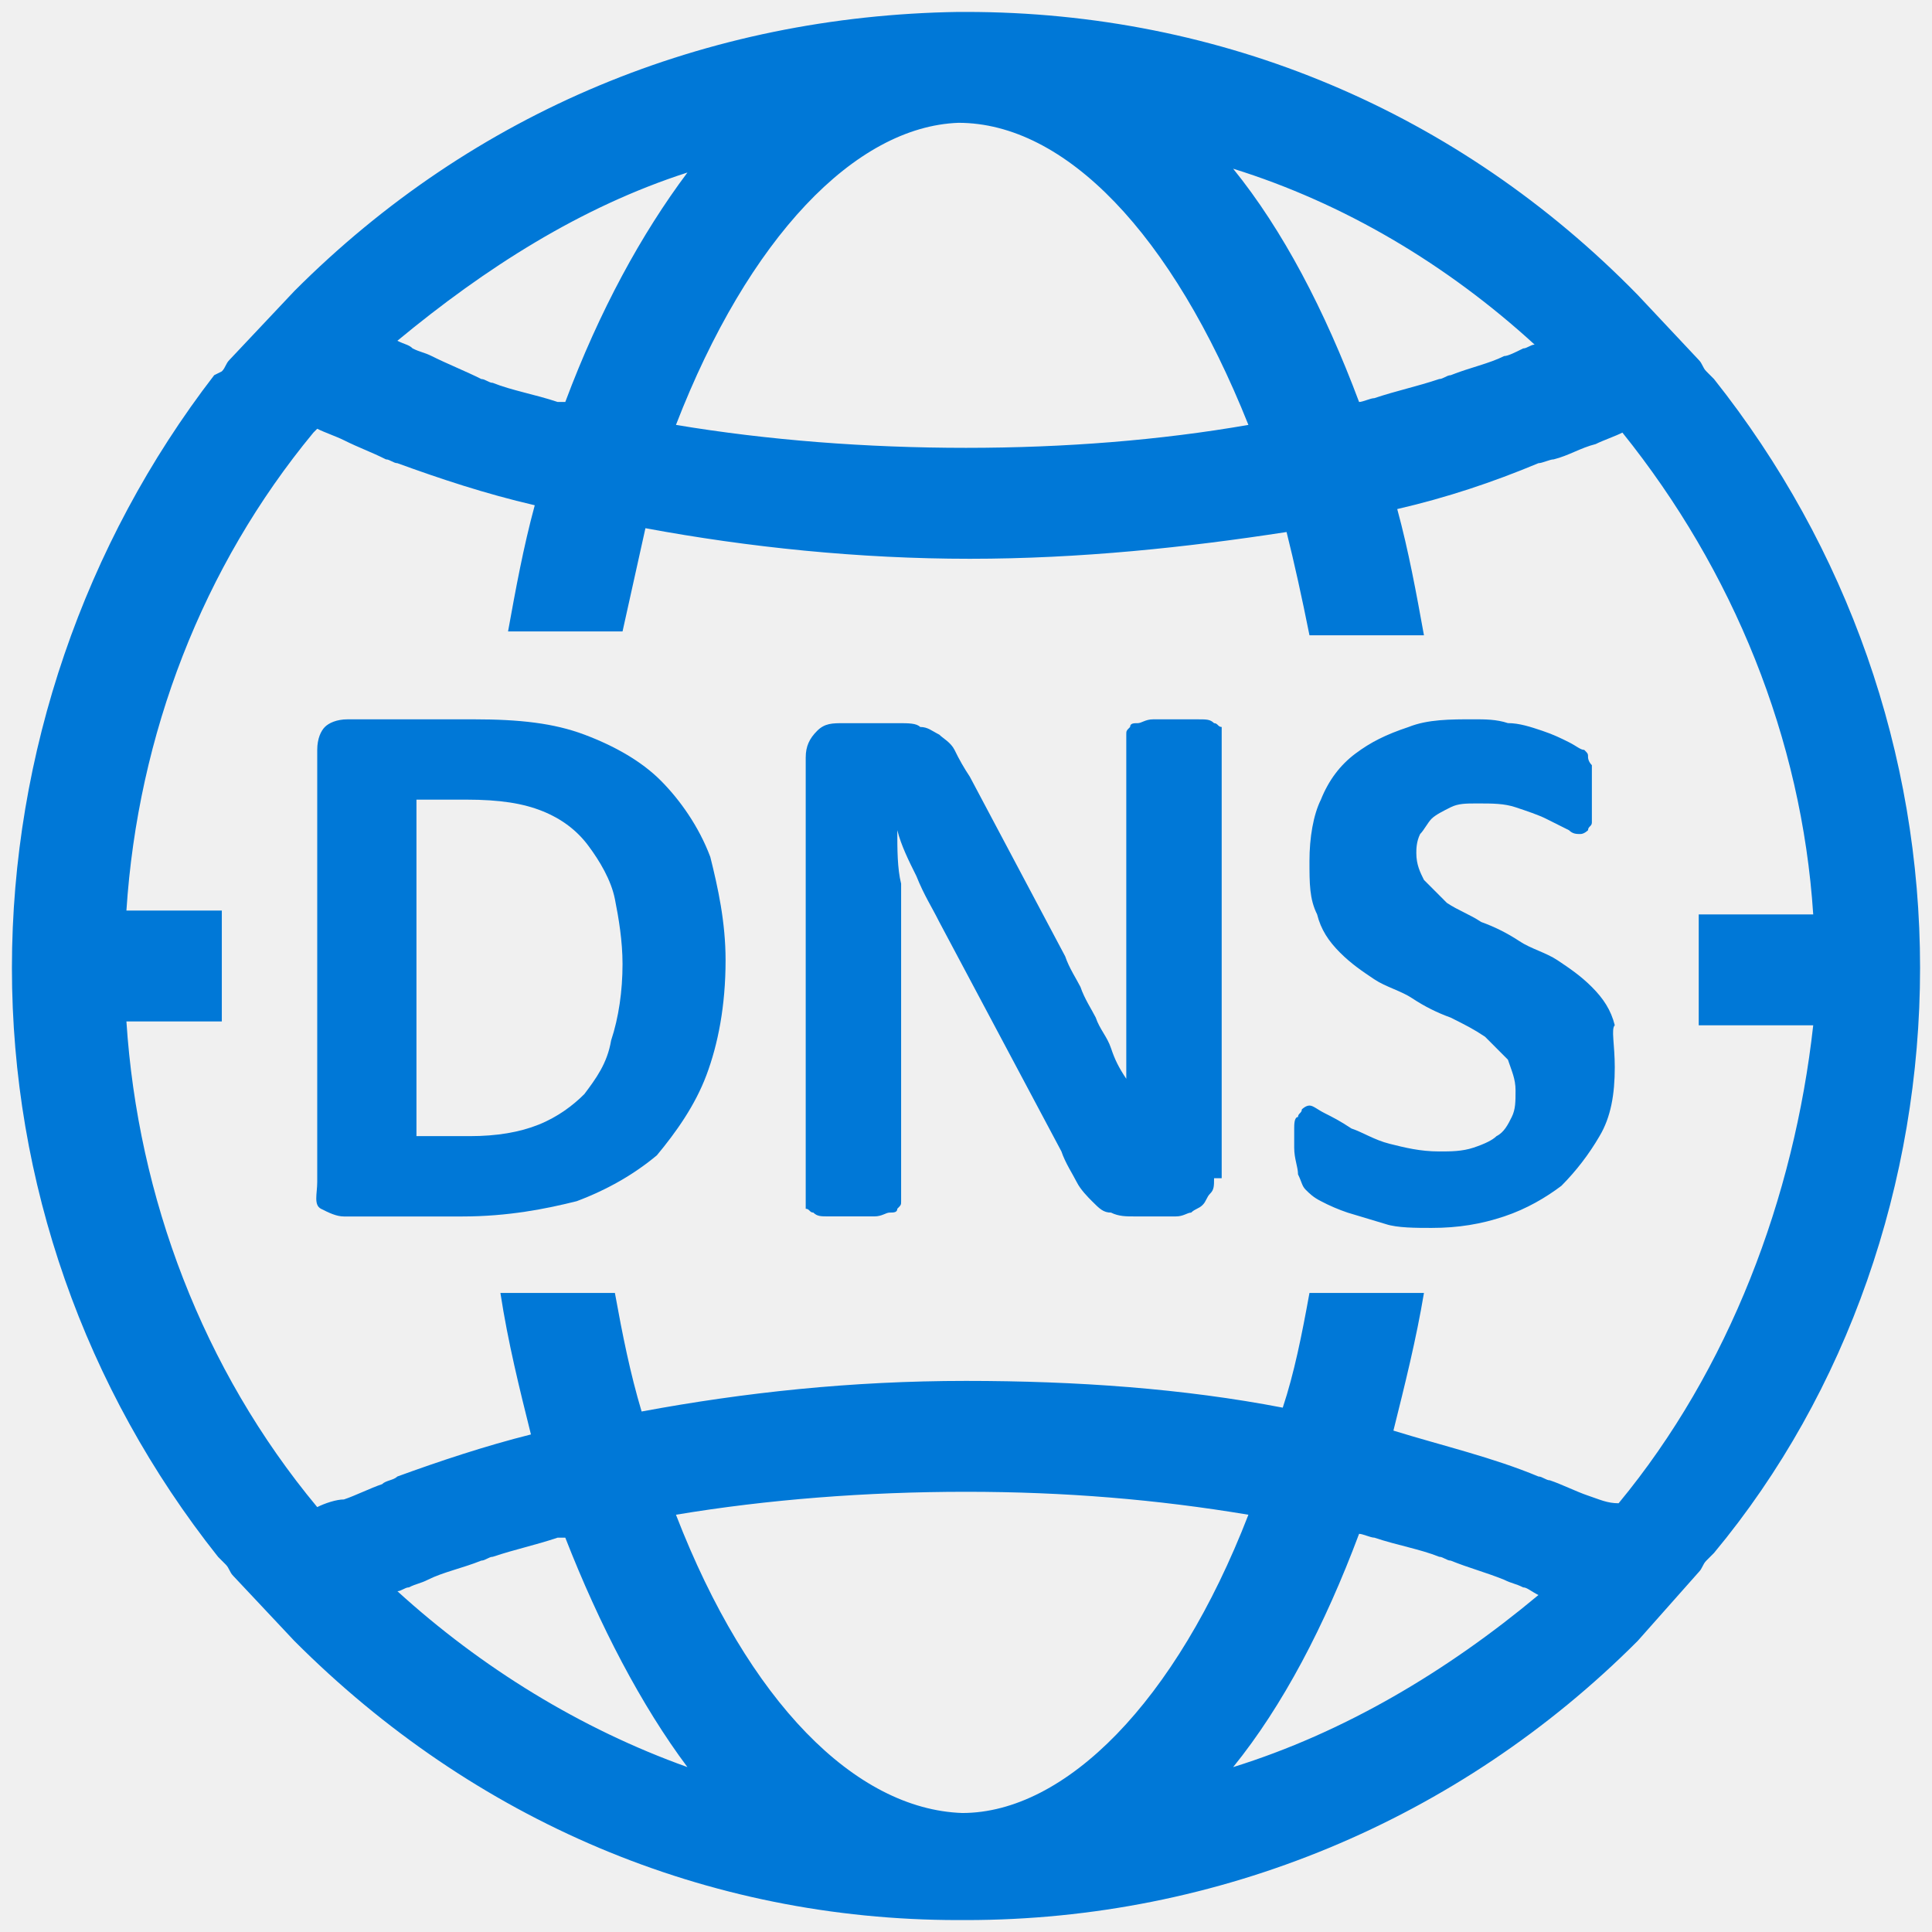
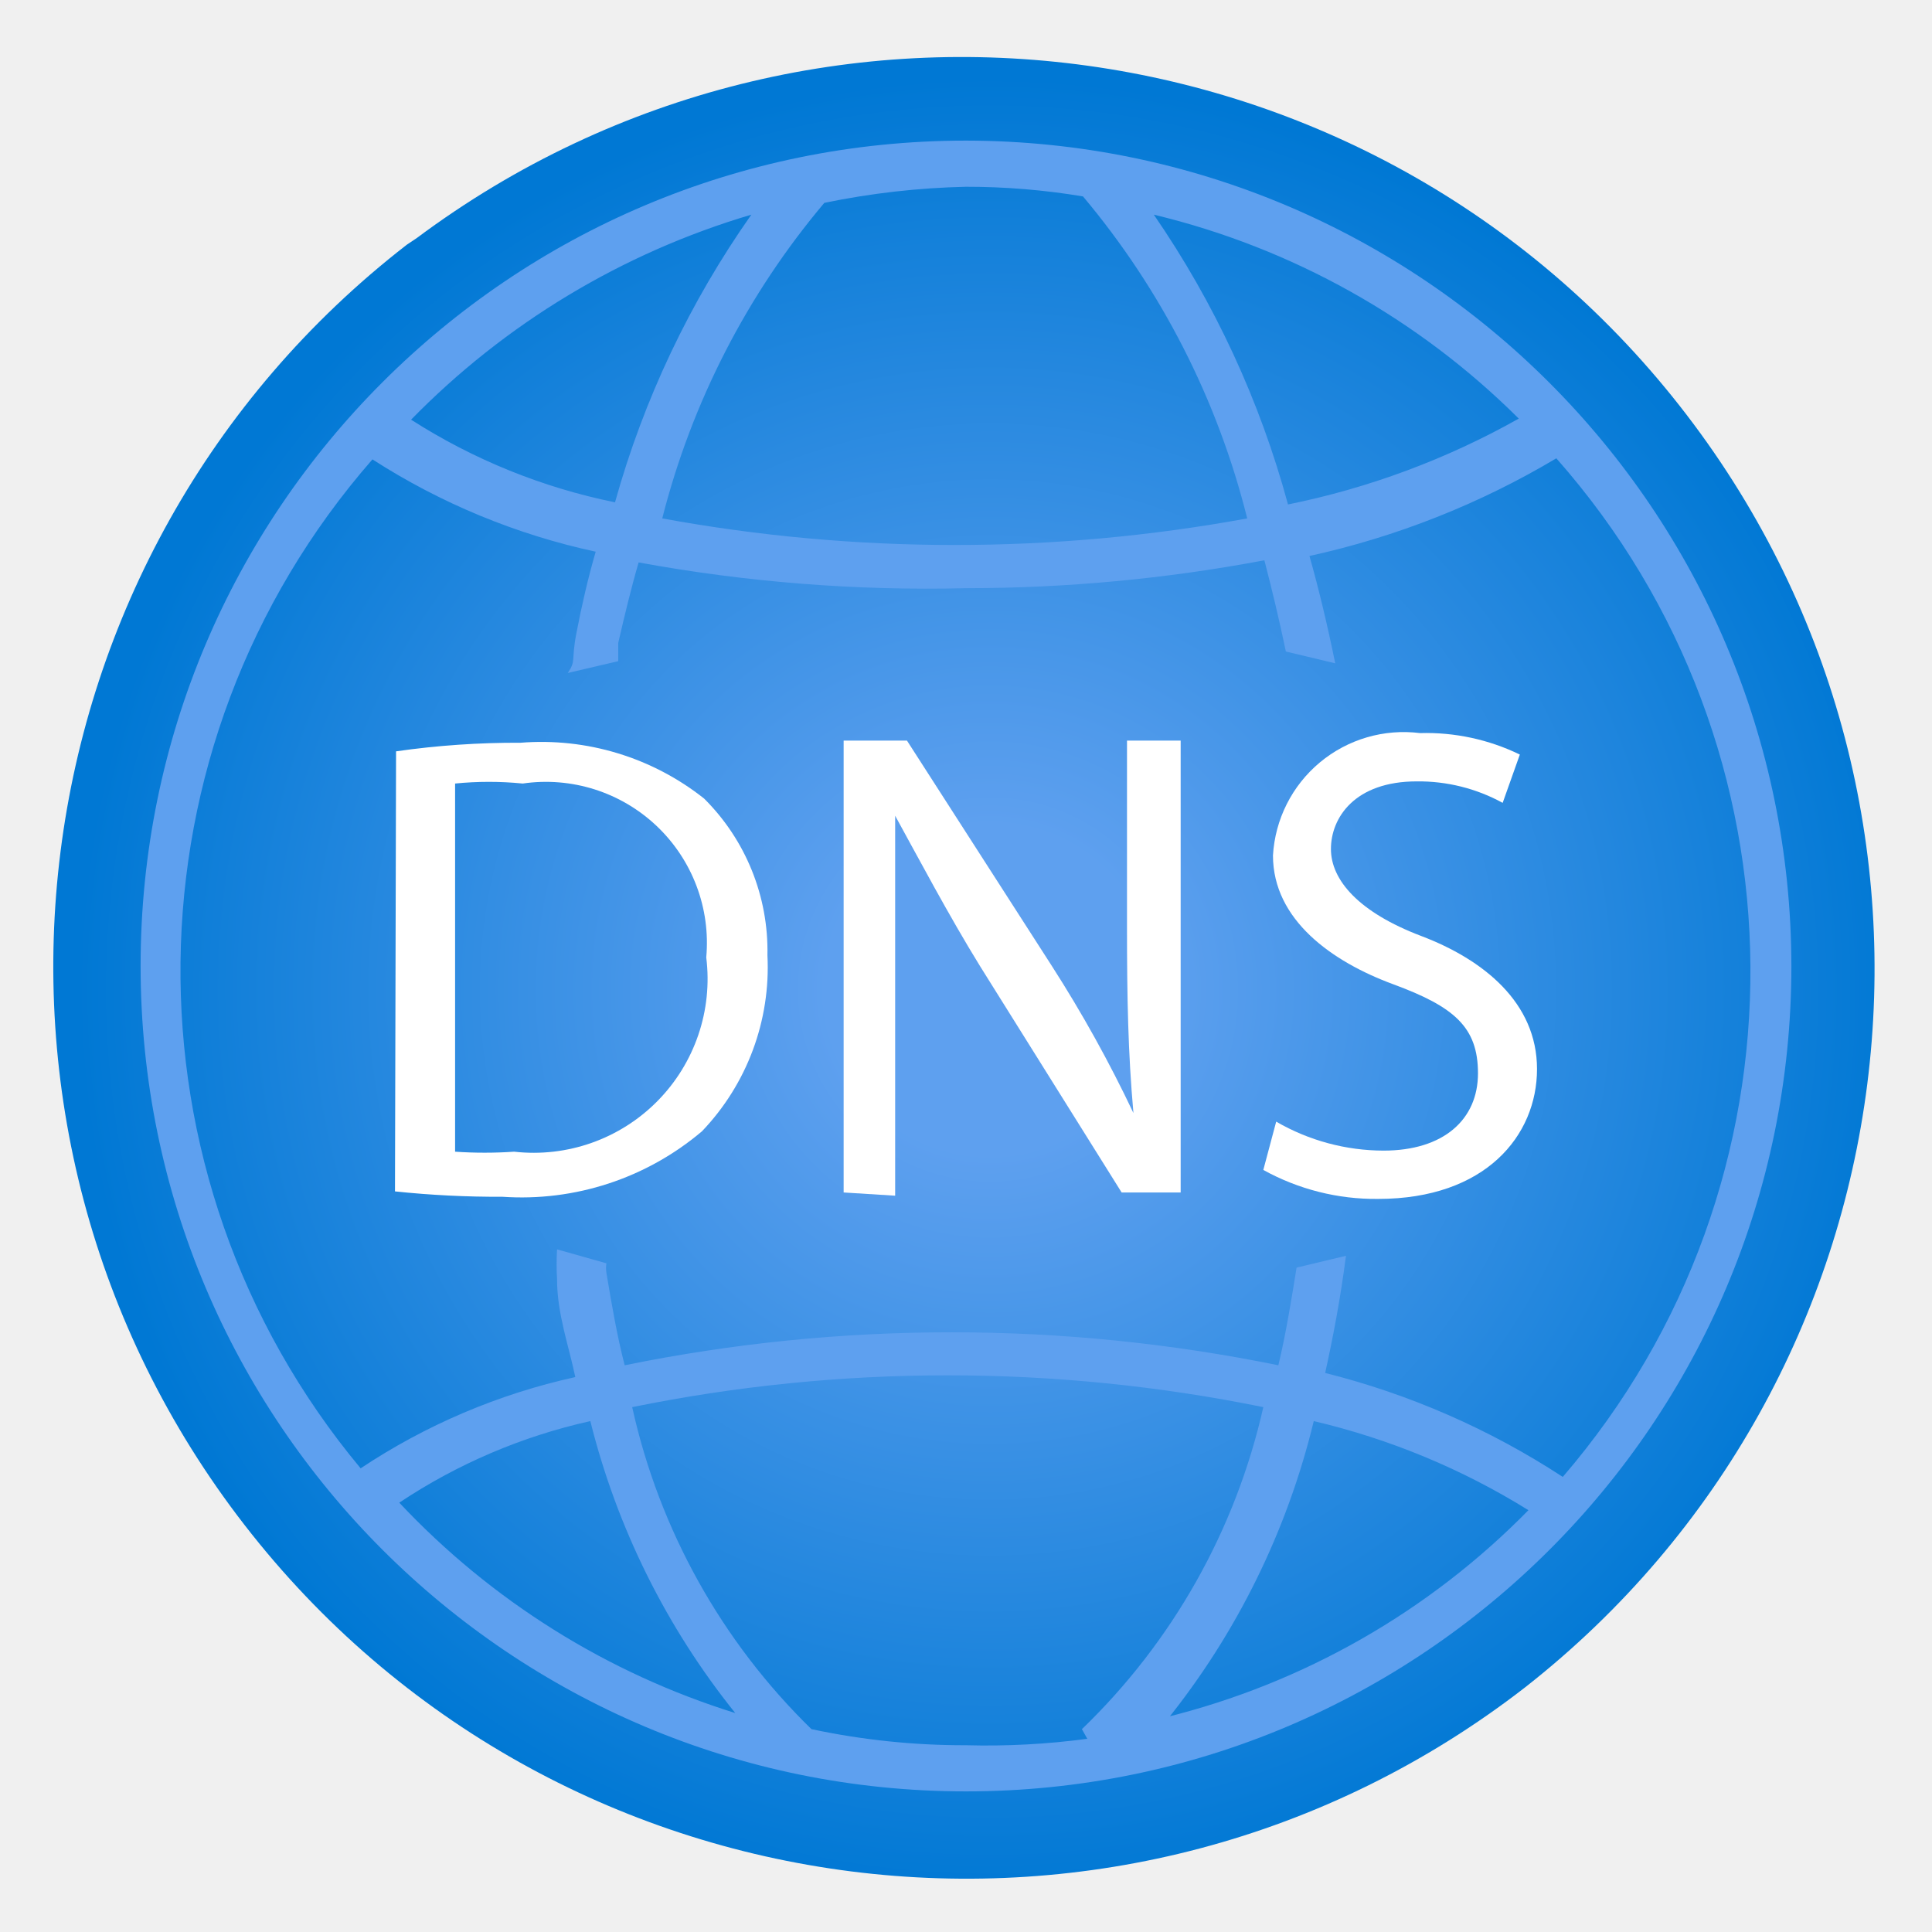
- <svg xmlns="http://www.w3.org/2000/svg" xmlns:xlink="http://www.w3.org/1999/xlink" viewBox="0 0 81 81" fill="#fff" fill-rule="evenodd" stroke="#000" stroke-linecap="round" stroke-linejoin="round">
-   <use xlink:href="#A" x=".5" y=".5" />
-   <symbol id="A" overflow="visible">
-     <g fill="#0078d7" stroke="none">
-       <path d="M80 40.08c0-8.978-3.04-17.635-8.64-24.689h0l-.32-.321c-.16-.16-.16-.321-.32-.481l-2.56-2.726C60.64 4.168 50.72 0 40 0h-.32C29.12.16 19.36 4.168 11.84 11.703h0l-2.72 2.886c-.16.16-.16.321-.32.481l-.32.16C3.04 22.285 0 31.102 0 40.08s3.04 17.635 8.64 24.689h0l.32.321c.16.16.16.321.32.481l2.56 2.725C19.36 75.832 29.12 80 39.68 80H40c10.56 0 20.64-4.168 28.16-11.703h0l2.56-2.886c.16-.16.16-.321.32-.481l.32-.321C76.96 57.876 80 49.058 80 40.08zM63.84 13.948c-.16 0-.32.16-.48.16-.32.16-.64.321-.8.321-.64.321-1.44.481-2.24.802-.16 0-.32.16-.48.16-.96.321-1.76.481-2.72.802h0c-.16 0-.48.16-.64.16-1.44-3.848-3.2-7.214-5.28-9.78 4.64 1.443 8.96 4.008 12.64 7.375zM39.68 4.649h0c4.48 0 8.96 4.649 12.16 12.665-3.68.641-7.68.962-11.84.962s-8.32-.32-12.16-.962C30.88 9.459 35.36 4.81 39.68 4.649zM28.32 6.734c-1.92 2.565-3.68 5.772-5.12 9.619h-.32c-.96-.321-1.92-.481-2.72-.802-.16 0-.32-.16-.48-.16-.64-.321-1.44-.641-2.08-.962-.32-.16-.48-.16-.8-.321-.16-.16-.32-.16-.64-.321 3.68-3.046 7.68-5.611 12.16-7.054zM16.16 66.212c.16 0 .32-.16.48-.16.32-.16.48-.16.8-.321.64-.321 1.44-.481 2.24-.802.16 0 .32-.16.48-.16.96-.32 1.76-.481 2.72-.802h.32c1.44 3.688 3.2 7.054 5.12 9.619-4.48-1.603-8.64-4.168-12.16-7.375zm23.68 9.299h0c-4.48-.16-8.96-4.649-12-12.505 3.84-.641 8-.962 12.16-.962s8 .321 11.84.962c-3.04 7.856-7.68 12.505-12 12.505zm11.36-1.924c2.08-2.565 3.84-5.932 5.28-9.78.16 0 .48.16.64.16h0c.96.321 1.92.481 2.72.802.16 0 .32.16.48.16.8.321 1.44.481 2.24.802.32.16.48.16.8.321.16 0 .32.16.64.32-3.84 3.207-8.16 5.772-12.8 7.215zm16.16-11.062h0c-.48 0-.8-.16-1.28-.321s-1.12-.481-1.6-.641c-.16 0-.32-.16-.48-.16-1.92-.802-4-1.282-6.08-1.924.48-1.924.96-3.848 1.28-5.772h-4.8c-.32 1.764-.64 3.367-1.12 4.81-4.16-.802-8.64-1.122-13.28-1.122-4.8 0-9.28.481-13.6 1.283-.48-1.603-.8-3.206-1.12-4.97h-4.8c.32 2.084.8 4.008 1.28 5.932-1.92.481-3.84 1.122-5.6 1.763-.16.16-.48.16-.64.321-.48.16-1.12.481-1.6.641-.32 0-.8.16-1.12.321h0C8 56.914 5.28 49.7 4.8 42.325h4v-4.649h-4c.48-7.375 3.2-14.429 7.84-20.04l.16-.16c.32.16.8.321 1.12.481.64.32 1.12.481 1.76.802.16 0 .32.16.48.16 1.76.641 3.68 1.283 5.76 1.764-.48 1.764-.8 3.527-1.12 5.291h4.8l.96-4.329c4.32.802 8.96 1.282 13.6 1.282s9.12-.481 13.28-1.122c.32 1.283.64 2.725.96 4.329h4.8c-.32-1.763-.64-3.527-1.12-5.291 2.08-.481 4-1.122 5.92-1.924.16 0 .48-.16.64-.16.64-.16 1.12-.481 1.76-.641.32-.16.8-.321 1.12-.481h0c4.64 5.772 7.52 12.826 8 20.2h-4.8v4.649h4.8c-.8 7.214-3.52 14.429-8.16 20.04zM29.92 39.759c0 1.924-.32 3.527-.8 4.81s-1.28 2.405-2.08 3.367c-.96.802-2.08 1.443-3.36 1.924-1.28.321-2.88.641-4.8.641h-4.96c-.32 0-.64-.16-.96-.321s-.16-.641-.16-1.122V30.941c0-.481.16-.802.32-.962s.48-.321.96-.321h5.28c1.92 0 3.36.16 4.64.641s2.4 1.122 3.2 1.924 1.6 1.924 2.08 3.206c.32 1.282.64 2.725.64 4.329zm-4.32.16c0-.962-.16-1.924-.32-2.725s-.64-1.603-1.12-2.245-1.12-1.122-1.92-1.443-1.76-.481-3.2-.481h-2.08v14.108h2.24c1.12 0 2.08-.16 2.88-.481s1.44-.802 1.92-1.283c.48-.641.96-1.282 1.12-2.244.32-.962.48-2.084.48-3.206z" />
-       <path d="M50.4 48.897c0 .321 0 .481-.16.641s-.16.321-.32.481-.32.16-.48.32c-.16 0-.32.16-.64.16h-1.76c-.32 0-.64 0-.96-.16-.32 0-.48-.16-.8-.481-.16-.16-.48-.481-.64-.802s-.48-.802-.64-1.283l-5.12-9.619c-.32-.641-.64-1.122-.96-1.924-.32-.641-.64-1.283-.8-1.924h0c0 .802 0 1.603.16 2.244v13.307c0 .16 0 .16-.16.321 0 .16-.16.16-.32.16s-.32.16-.64.16h-1.92c-.32 0-.48 0-.64-.16-.16 0-.16-.16-.32-.16V31.262c0-.481.16-.802.48-1.122s.64-.321 1.12-.321h2.24c.48 0 .8 0 .96.16.32 0 .48.16.8.321.16.16.48.321.64.641a9.18 9.18 0 0 0 .64 1.122l4 7.535c.16.481.48.962.64 1.282.16.481.48.962.64 1.283.16.481.48.802.64 1.283s.32.802.64 1.283h0V30.3c0-.16 0-.16.16-.321 0-.16.16-.16.32-.16s.32-.16.64-.16h1.92c.32 0 .48 0 .64.16.16 0 .16.16.32.16v18.918h-.32zm16.8-4.649c0 1.122-.16 2.084-.64 2.886a10.27 10.27 0 0 1-1.6 2.084c-.64.481-1.44.962-2.4 1.282s-1.92.481-3.04.481c-.64 0-1.44 0-1.92-.16L56 50.34a7.68 7.68 0 0 1-1.12-.481c-.32-.161-.48-.321-.64-.481s-.16-.321-.32-.641c0-.32-.16-.641-.16-1.122v-.802c0-.16 0-.481.16-.481 0-.16.16-.16.16-.321 0 0 .16-.16.32-.16s.32.16.64.321.64.321 1.12.641c.48.16.96.481 1.6.641s1.28.321 2.08.321c.48 0 .96 0 1.44-.16s.8-.321.96-.481c.32-.16.48-.481.64-.802s.16-.641.16-1.122-.16-.802-.32-1.283l-.96-.962c-.48-.321-.8-.481-1.44-.802a7.44 7.44 0 0 1-1.6-.802c-.48-.321-1.12-.481-1.6-.802s-.96-.641-1.44-1.122-.8-.962-.96-1.603c-.32-.641-.32-1.283-.32-2.245s.16-1.924.48-2.565c.32-.802.8-1.443 1.44-1.924s1.28-.802 2.24-1.122c.8-.321 1.76-.321 2.72-.321.48 0 .96 0 1.44.16.48 0 .96.16 1.44.321s.8.321 1.12.481.48.32.64.32c.16.16.16.16.16.321 0 0 0 .16.16.321v2.405c0 .16-.16.16-.16.321 0 0-.16.16-.32.16s-.32 0-.48-.16l-.96-.481c-.32-.16-.8-.321-1.28-.481s-.96-.16-1.6-.16c-.48 0-.8 0-1.12.16s-.64.321-.8.481-.32.481-.48.641c-.16.321-.16.641-.16.802 0 .481.16.802.32 1.122l.96.962c.48.321.96.481 1.44.802a7.44 7.44 0 0 1 1.6.802c.48.321 1.12.481 1.6.802s.96.641 1.44 1.122.8.962.96 1.603c-.16.16 0 .802 0 1.764z" />
-     </g>
-   </symbol>
+ <svg xmlns="http://www.w3.org/2000/svg" id="a542cf39-2ba6-4206-8278-6a4f1c2452f5" width="18" height="18" viewBox="0 0 18 18">
+   <defs>
+     <radialGradient id="e7579f4d-36a3-4693-a726-7a6050ac5671" cx="-6811.4" cy="6729.69" r="17" gradientTransform="matrix(0.5, 0, 0, -0.5, 3414.91, 3374.05)" gradientUnits="userSpaceOnUse">
+       <stop offset="0.18" stop-color="#5ea0ef" />
+       <stop offset="1" stop-color="#0078d4" />
+     </radialGradient>
+   </defs>
+   <path id="f57e105d-6d2d-4ad7-b8c3-c10684c9f9b8" d="M14.21,15.72A8.5,8.5,0,0,1,3.79,2.28l.09-.06a8.5,8.5,0,0,1,10.33,13.5" fill="url(#e7579f4d-36a3-4693-a726-7a6050ac5671)" />
+   <path d="M9,1.31A7.69,7.69,0,1,0,16.69,9,7.7,7.7,0,0,0,9,1.31ZM14.15,3.9A7.37,7.37,0,0,1,12,4.7,8.83,8.83,0,0,0,10.75,2,7.2,7.2,0,0,1,14.15,3.9ZM9,1.74a6.59,6.59,0,0,1,1.09.09h0a7.48,7.48,0,0,1,1.53,3,15.12,15.12,0,0,1-5.45,0A7.38,7.38,0,0,1,7.68,1.89l0,0A7.34,7.34,0,0,1,9,1.74ZM7,2A8.72,8.72,0,0,0,5.73,4.68a5.58,5.58,0,0,1-1.9-.77A7.35,7.35,0,0,1,7,2ZM3.72,14a5.27,5.27,0,0,1,1.78-.76,7.08,7.08,0,0,0,1.35,2.72A7.25,7.25,0,0,1,3.72,14Zm6.41,2.2A7.08,7.08,0,0,1,9,16.26a6.83,6.83,0,0,1-1.44-.15l0,0a6,6,0,0,1-1.67-3,14.73,14.73,0,0,1,5.88,0,6,6,0,0,1-1.69,3Zm.73-.16a7.13,7.13,0,0,0,1.38-2.8,6.68,6.68,0,0,1,2,.83A7.13,7.13,0,0,1,10.86,16Zm1.48-3.22c.08-.36.15-.73.2-1.12l-.46.11c-.05.31-.1.62-.17.91a15.23,15.23,0,0,0-6.09,0c-.07-.27-.12-.56-.17-.86a.28.28,0,0,1,0-.09l-.46-.13a2.36,2.36,0,0,0,0,.28c0,.32.11.62.17.91a5.9,5.9,0,0,0-2,.85,7.24,7.24,0,0,1,.11-9.4,6.29,6.29,0,0,0,2.08.86c-.07.24-.13.5-.18.76s0,.25-.08.37l.47-.11,0-.17c.06-.26.12-.51.19-.75A14.89,14.89,0,0,0,9,5.48a15,15,0,0,0,2.78-.26c.07.27.14.56.2.85l.46.11q-.11-.54-.24-1a7.73,7.73,0,0,0,2.3-.91,7.22,7.22,0,0,1,.06,9.49A7.28,7.28,0,0,0,12.34,12.79Z" fill="#5ea0ef" />
+   <path d="M3.69,7a7.92,7.92,0,0,1,1.16-.08,2.44,2.44,0,0,1,1.71.52A2,2,0,0,1,7.15,8.9a2.21,2.21,0,0,1-.61,1.64,2.6,2.6,0,0,1-1.86.61,9.17,9.17,0,0,1-1-.05Zm.55,3.73a4,4,0,0,0,.55,0A1.62,1.62,0,0,0,6.58,8.92,1.5,1.5,0,0,0,4.87,7.3a3.17,3.17,0,0,0-.63,0Z" fill="#fff" />
+   <path d="M7.86,11.11V6.9h.59L9.8,9a12.18,12.18,0,0,1,.76,1.37h0c-.05-.56-.06-1.07-.06-1.73V6.9H11v4.21h-.55L9.13,9c-.29-.47-.57-1-.79-1.4h0c0,.53,0,1,0,1.74v1.8Z" fill="#fff" />
+   <path d="M11.89,10.45a2,2,0,0,0,1,.27c.56,0,.88-.29.88-.72s-.22-.62-.79-.83-1.12-.6-1.12-1.2a1.22,1.22,0,0,1,1.37-1.14,2,2,0,0,1,.93.2L14,7.48a1.63,1.63,0,0,0-.8-.2c-.58,0-.8.34-.8.63s.26.59.84.81,1.08.62,1.08,1.24-.48,1.21-1.48,1.21a2.16,2.16,0,0,1-1.07-.27Z" fill="#fff" />
</svg>
